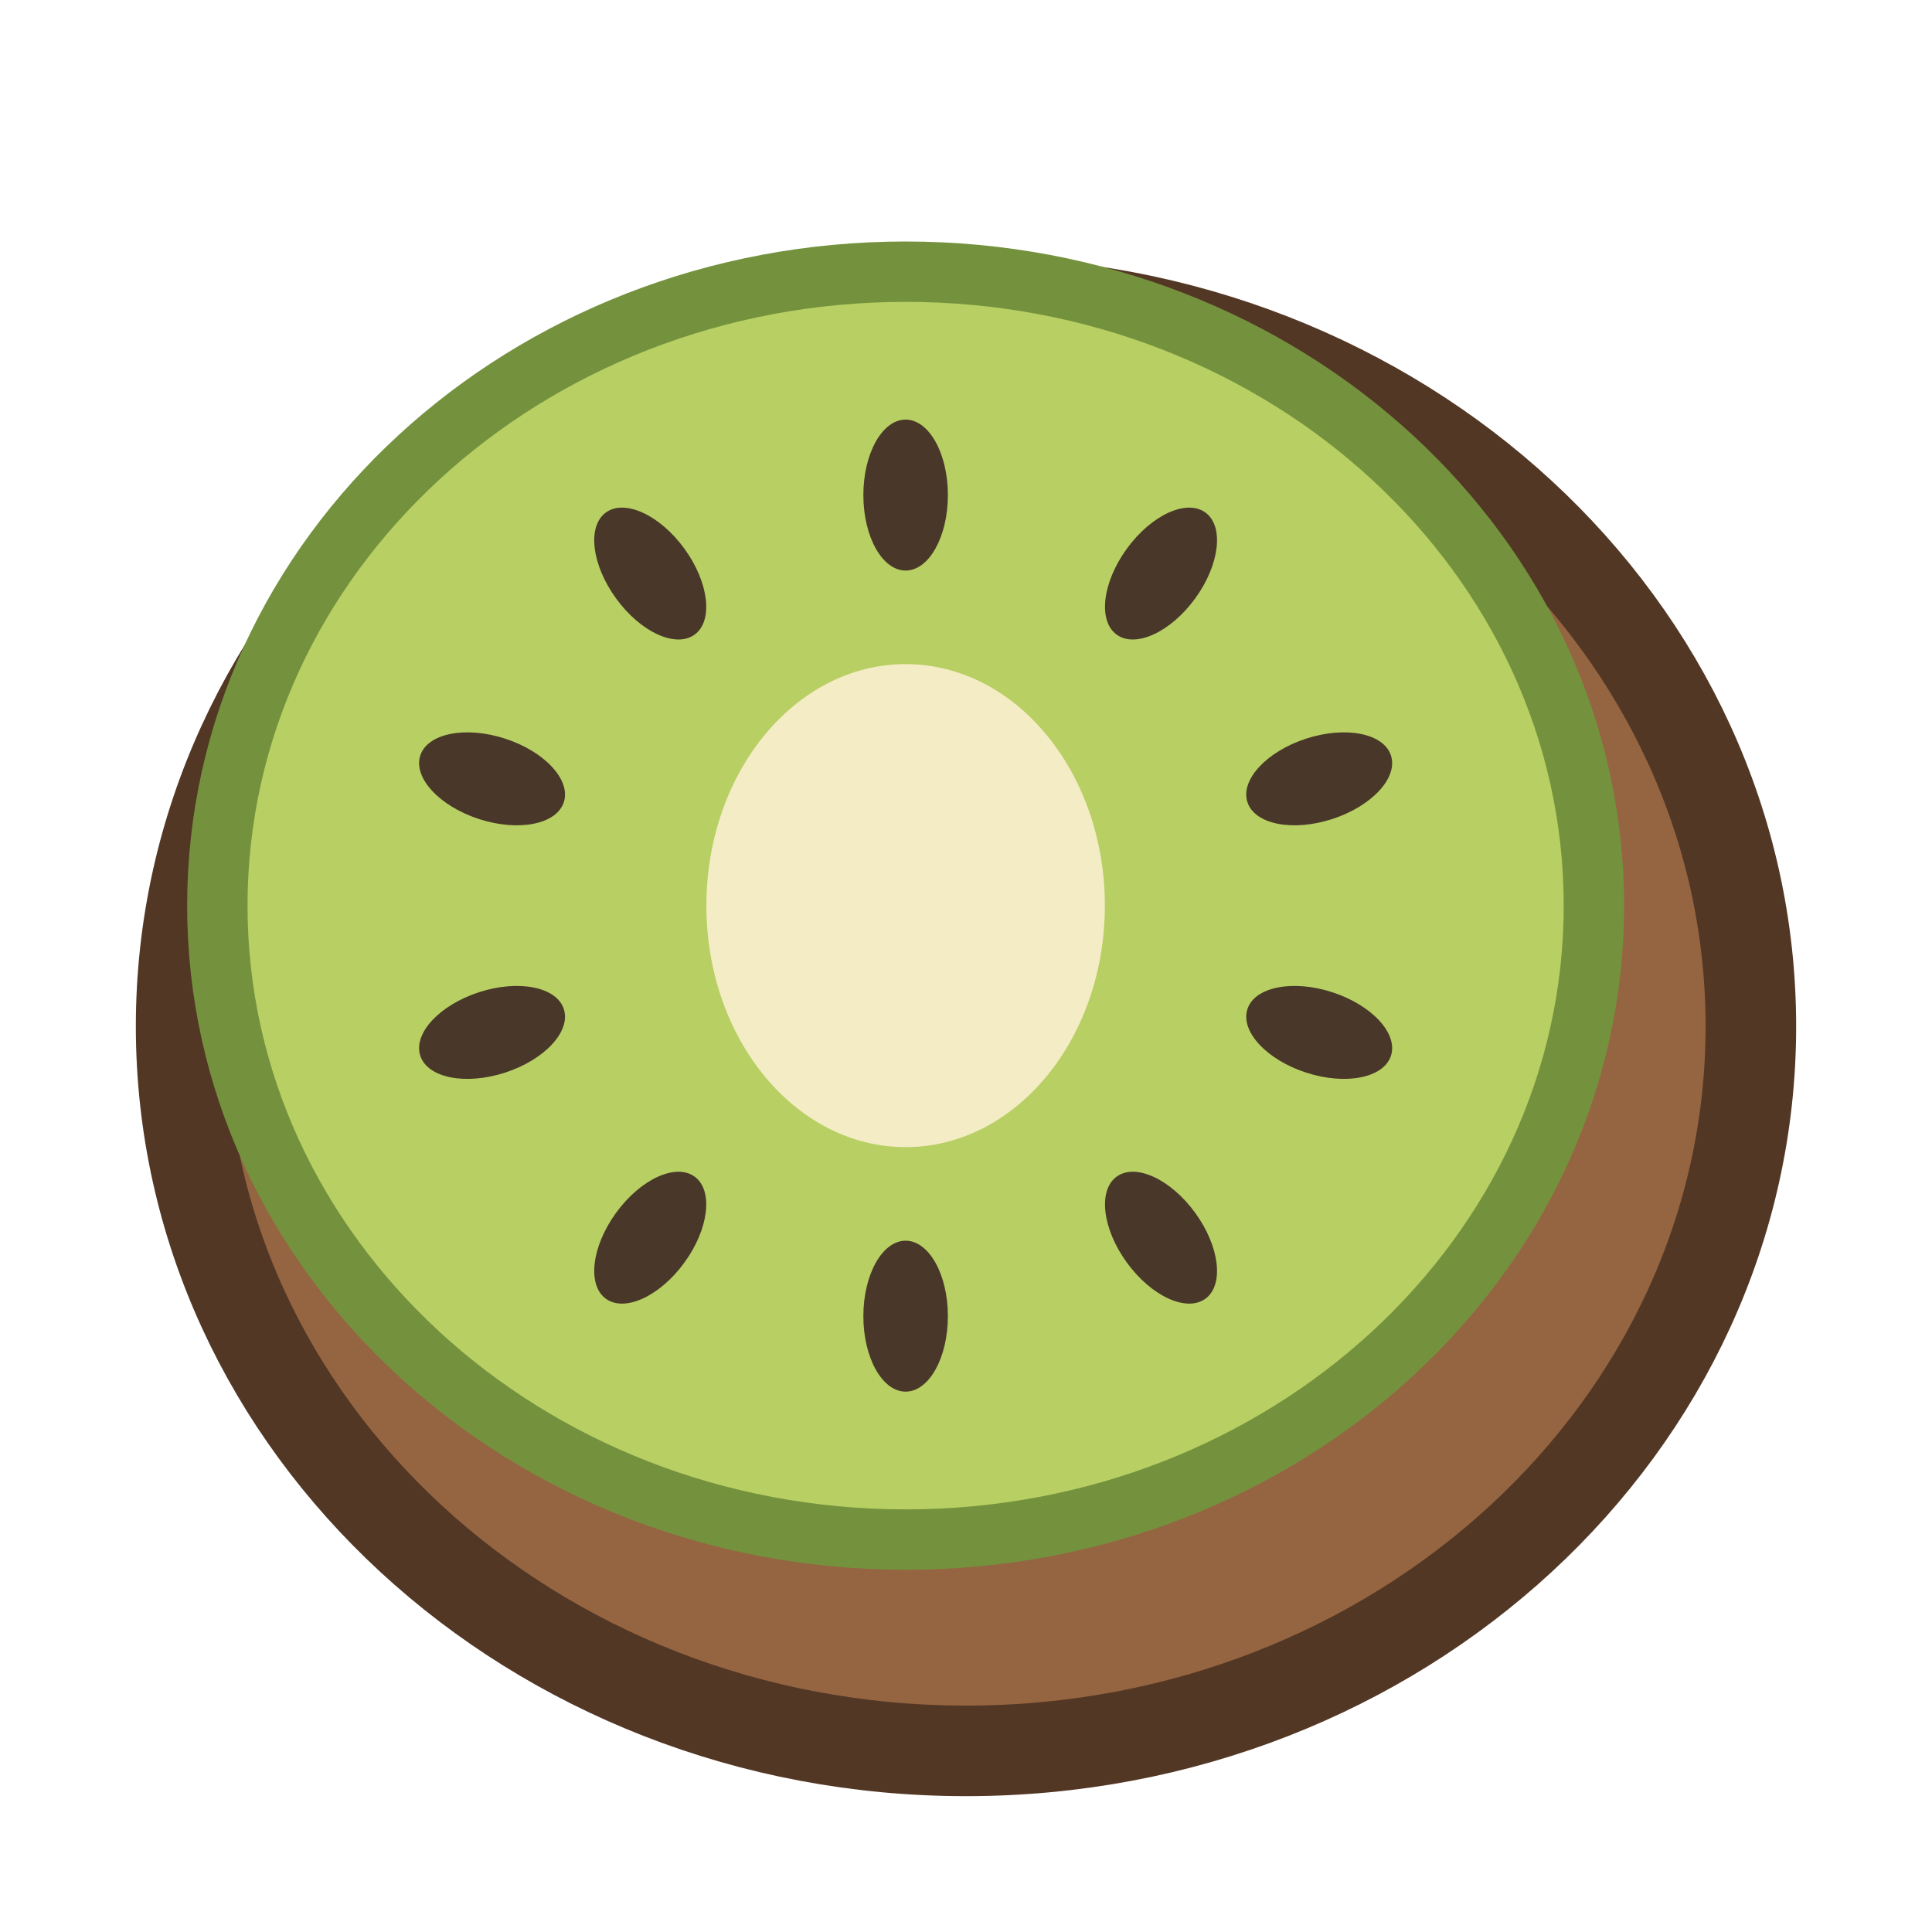
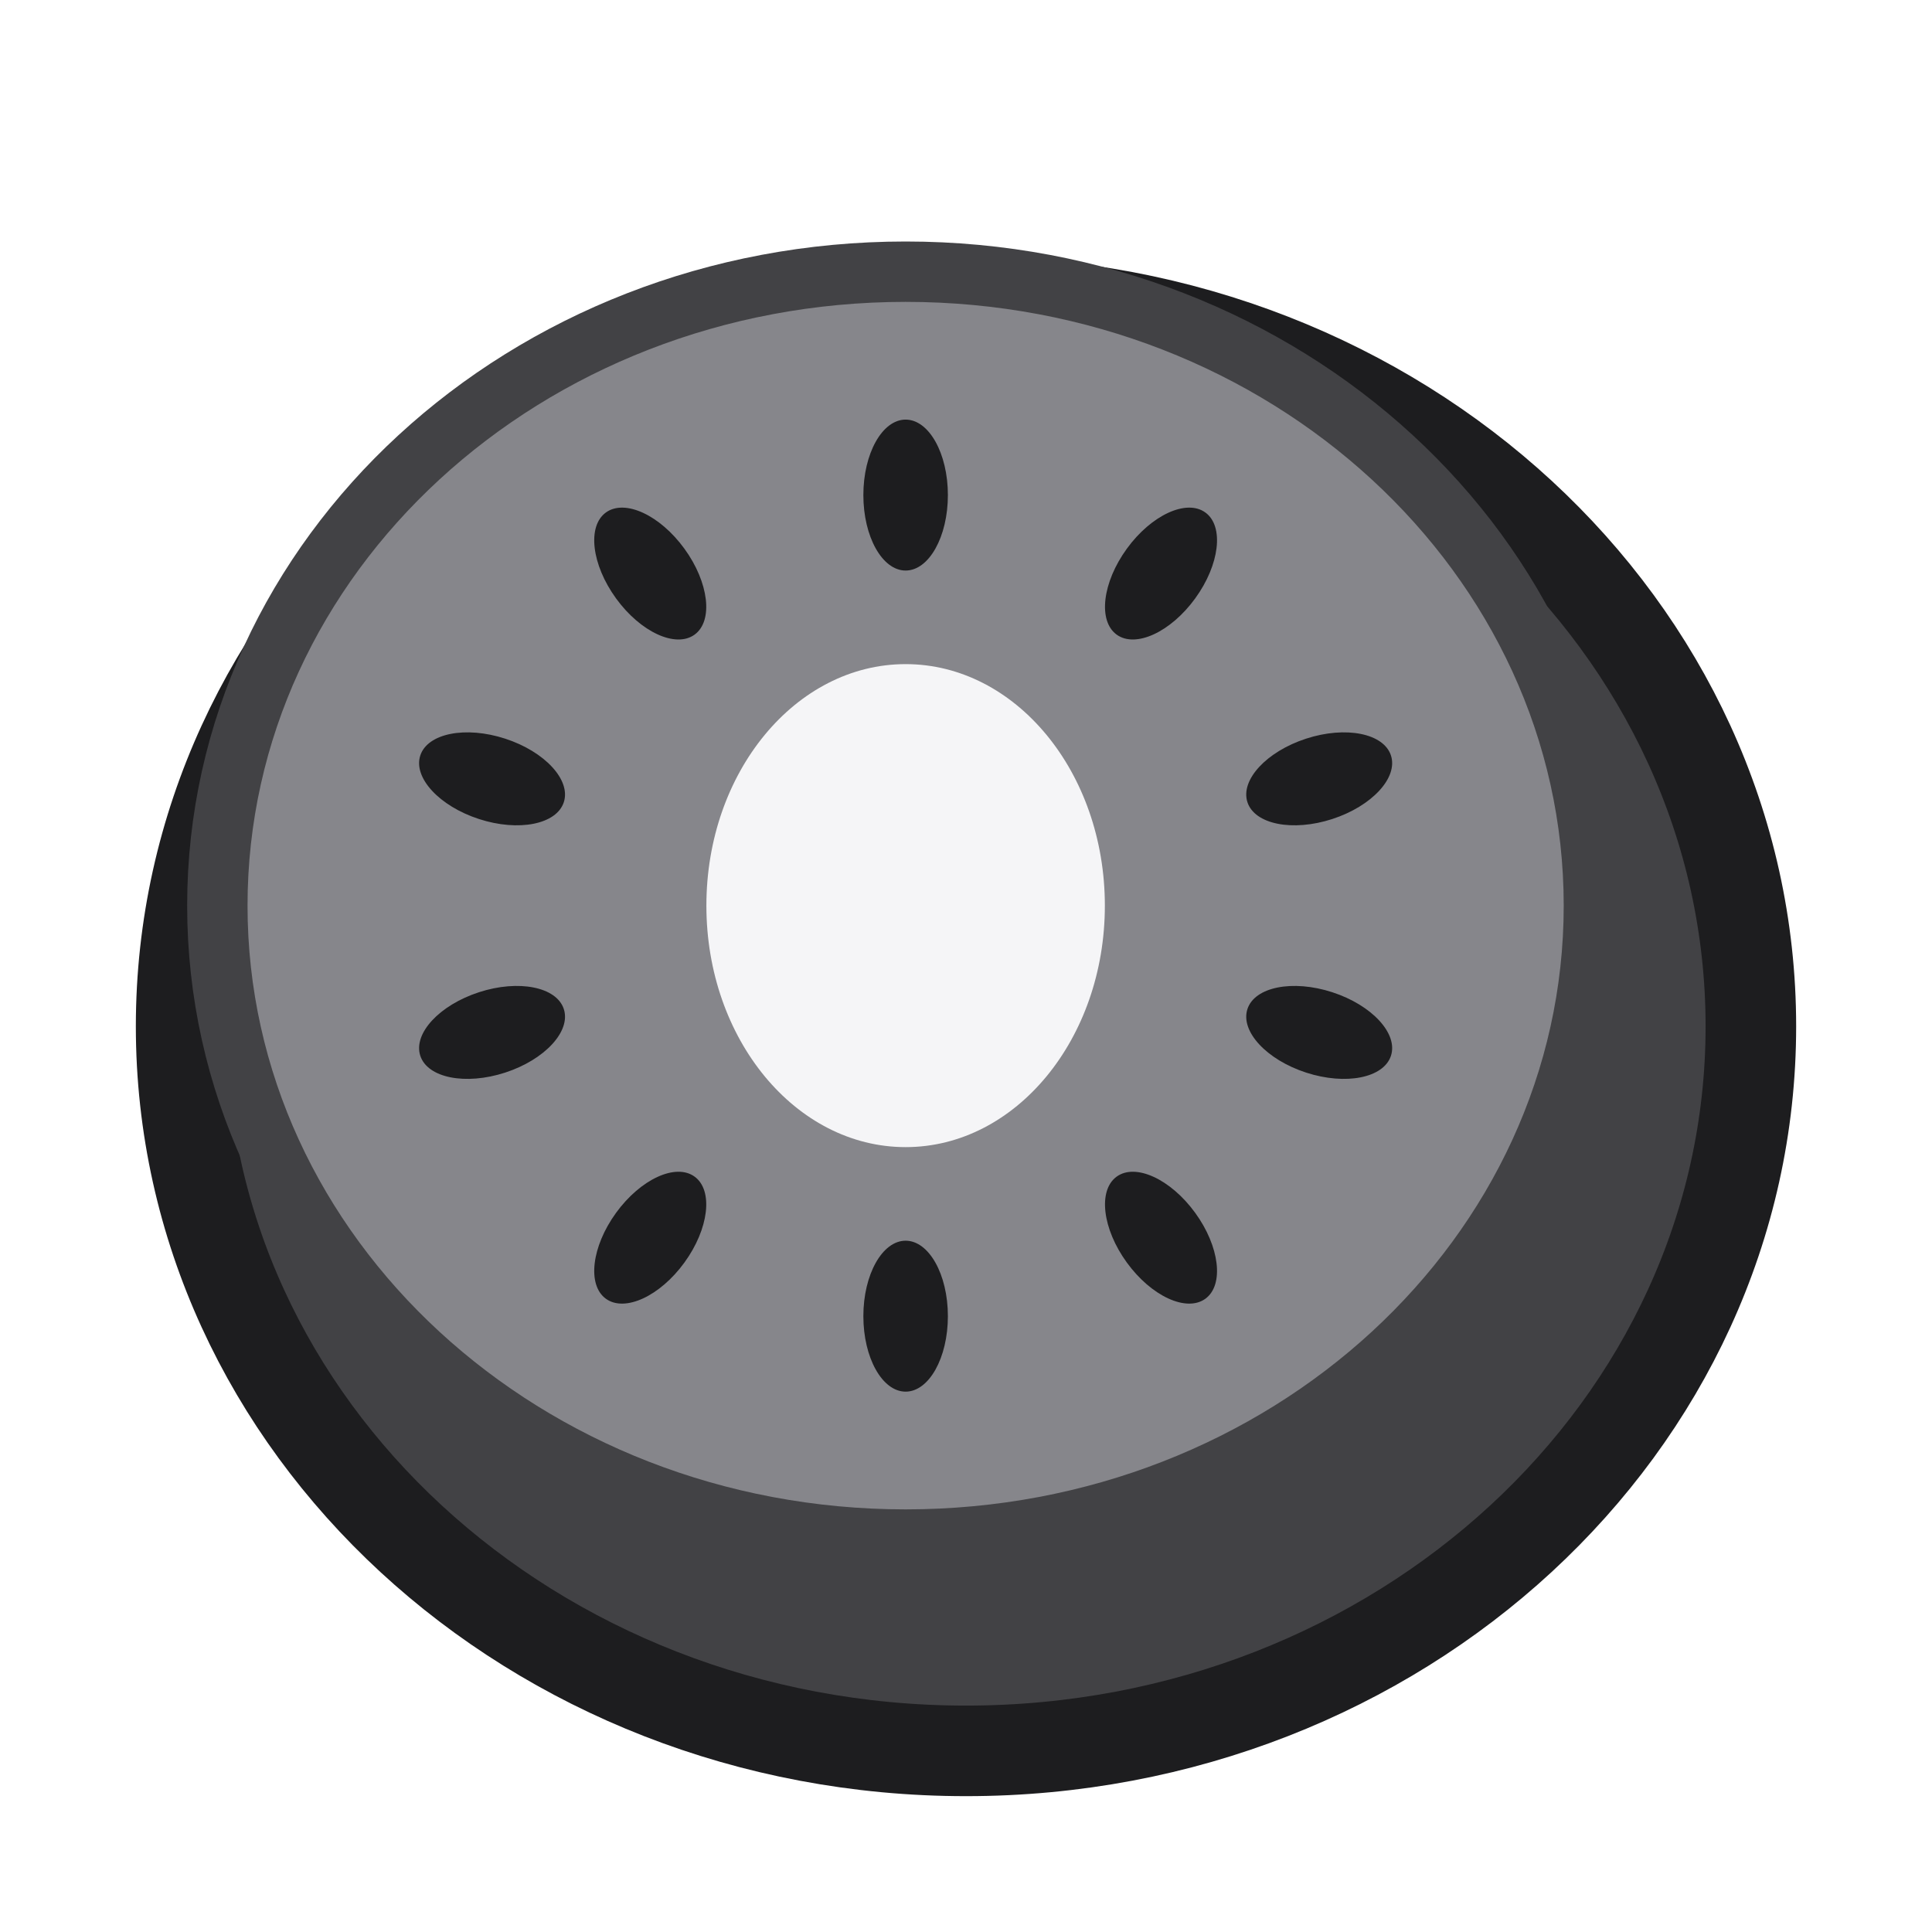
<svg xmlns="http://www.w3.org/2000/svg" width="32" height="32" viewBox="0 0 32 32">
-   <ellipse cx="16" cy="17" rx="13" ry="12" fill="#956541" stroke="#533725" stroke-width="1.5" />
-   <ellipse cx="15" cy="15" rx="11.4" ry="10.5" fill="#b8cf64" stroke="#74923d" stroke-width="1" />
-   <ellipse cx="15" cy="15" rx="3.3" ry="4" fill="#f4ecc5" />
-   <ellipse cx="15.00" cy="8.20" rx=".7" ry="1.25" transform="rotate(0 15.00 8.20)" fill="#493729" />
-   <ellipse cx="19.23" cy="9.50" rx=".7" ry="1.25" transform="rotate(36 19.23 9.50)" fill="#493729" />
-   <ellipse cx="21.85" cy="12.90" rx=".7" ry="1.25" transform="rotate(72 21.85 12.90)" fill="#493729" />
-   <ellipse cx="21.85" cy="17.10" rx=".7" ry="1.25" transform="rotate(108 21.85 17.10)" fill="#493729" />
-   <ellipse cx="19.23" cy="20.50" rx=".7" ry="1.25" transform="rotate(144 19.23 20.50)" fill="#493729" />
-   <ellipse cx="15.00" cy="21.80" rx=".7" ry="1.25" transform="rotate(180 15.00 21.80)" fill="#493729" />
-   <ellipse cx="10.77" cy="20.50" rx=".7" ry="1.25" transform="rotate(216 10.77 20.50)" fill="#493729" />
-   <ellipse cx="8.15" cy="17.10" rx=".7" ry="1.25" transform="rotate(252 8.15 17.10)" fill="#493729" />
-   <ellipse cx="8.15" cy="12.90" rx=".7" ry="1.25" transform="rotate(288 8.15 12.90)" fill="#493729" />
-   <ellipse cx="10.77" cy="9.50" rx=".7" ry="1.25" transform="rotate(324 10.77 9.50)" fill="#493729" />
+   <ellipse cx="16" cy="17" rx="13" ry="12" fill="#424245" stroke="#1d1d1f" stroke-width="1.5" />
+   <ellipse cx="15" cy="15" rx="11.4" ry="10.5" fill="#86868b" stroke="#424245" stroke-width="1" />
+   <ellipse cx="15" cy="15" rx="3.3" ry="4" fill="#f5f5f7" />
+   <ellipse cx="15.00" cy="8.20" rx=".7" ry="1.25" transform="rotate(0 15.00 8.20)" fill="#1d1d1f" />
+   <ellipse cx="19.23" cy="9.50" rx=".7" ry="1.25" transform="rotate(36 19.23 9.50)" fill="#1d1d1f" />
+   <ellipse cx="21.85" cy="12.90" rx=".7" ry="1.25" transform="rotate(72 21.85 12.90)" fill="#1d1d1f" />
+   <ellipse cx="21.85" cy="17.10" rx=".7" ry="1.25" transform="rotate(108 21.85 17.10)" fill="#1d1d1f" />
+   <ellipse cx="19.23" cy="20.50" rx=".7" ry="1.25" transform="rotate(144 19.23 20.50)" fill="#1d1d1f" />
+   <ellipse cx="15.00" cy="21.80" rx=".7" ry="1.25" transform="rotate(180 15.00 21.80)" fill="#1d1d1f" />
+   <ellipse cx="10.77" cy="20.50" rx=".7" ry="1.25" transform="rotate(216 10.77 20.50)" fill="#1d1d1f" />
+   <ellipse cx="8.15" cy="17.10" rx=".7" ry="1.25" transform="rotate(252 8.15 17.10)" fill="#1d1d1f" />
+   <ellipse cx="8.15" cy="12.90" rx=".7" ry="1.25" transform="rotate(288 8.15 12.90)" fill="#1d1d1f" />
+   <ellipse cx="10.77" cy="9.50" rx=".7" ry="1.25" transform="rotate(324 10.77 9.50)" fill="#1d1d1f" />
</svg>
